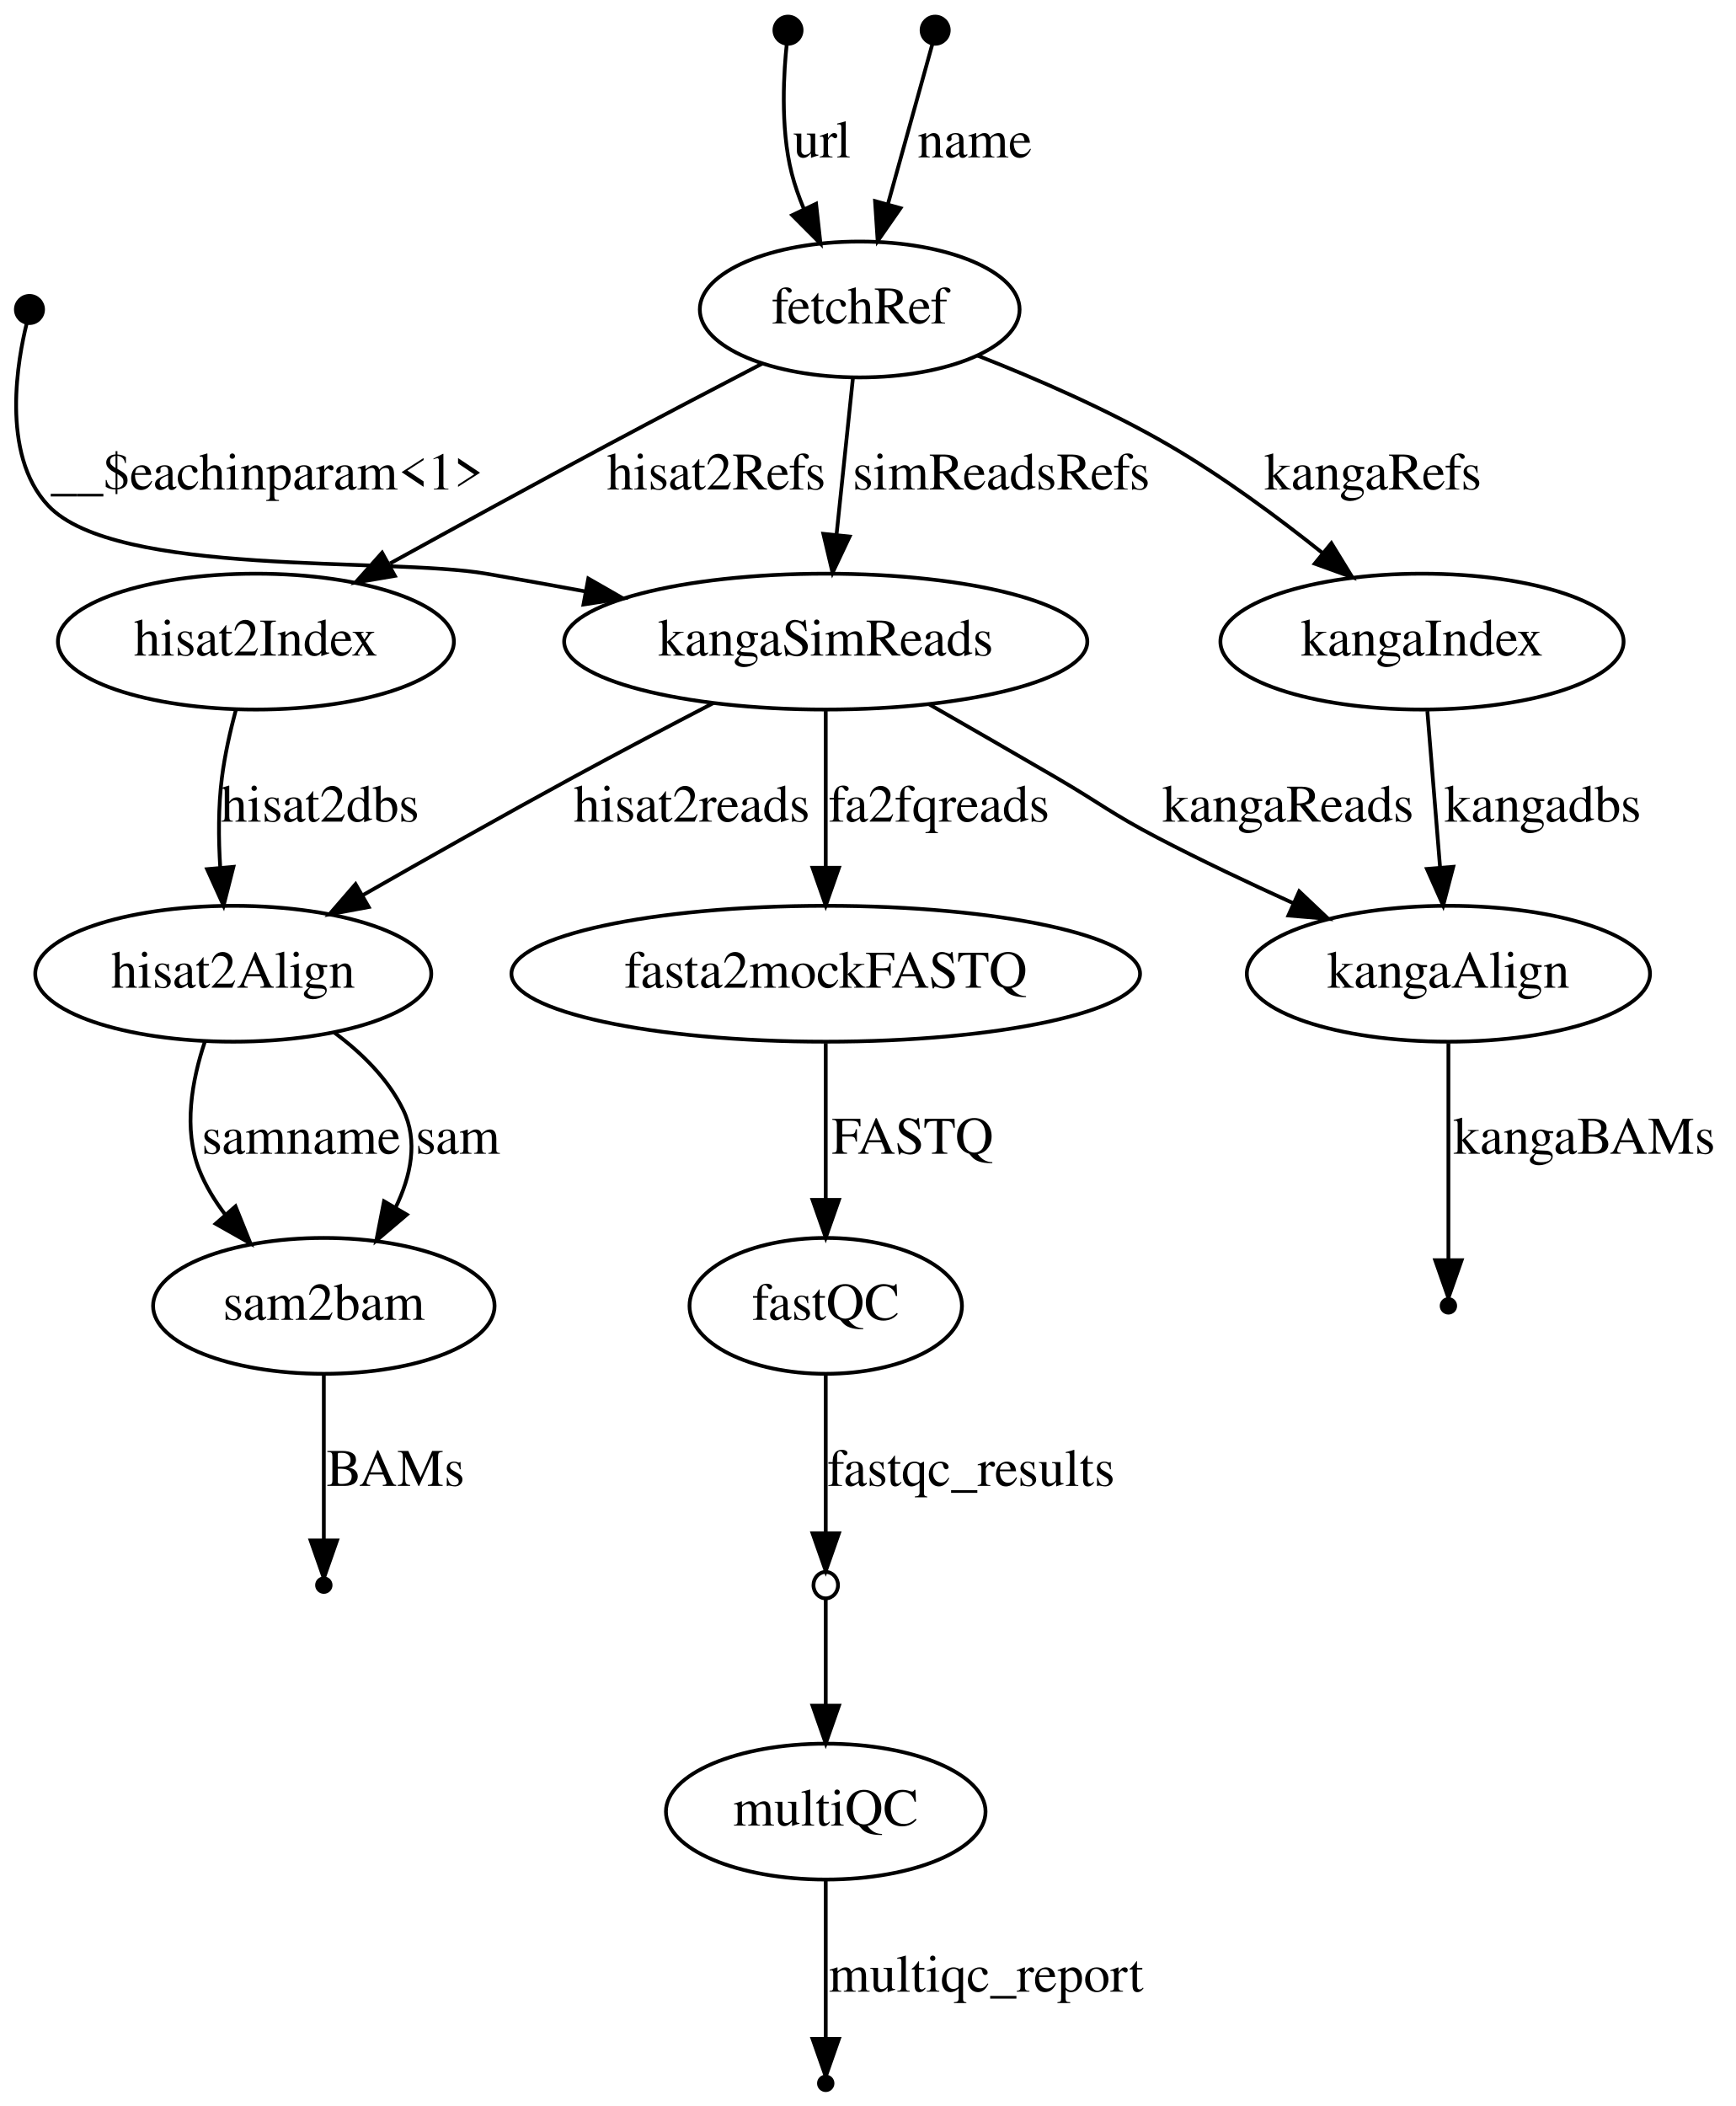
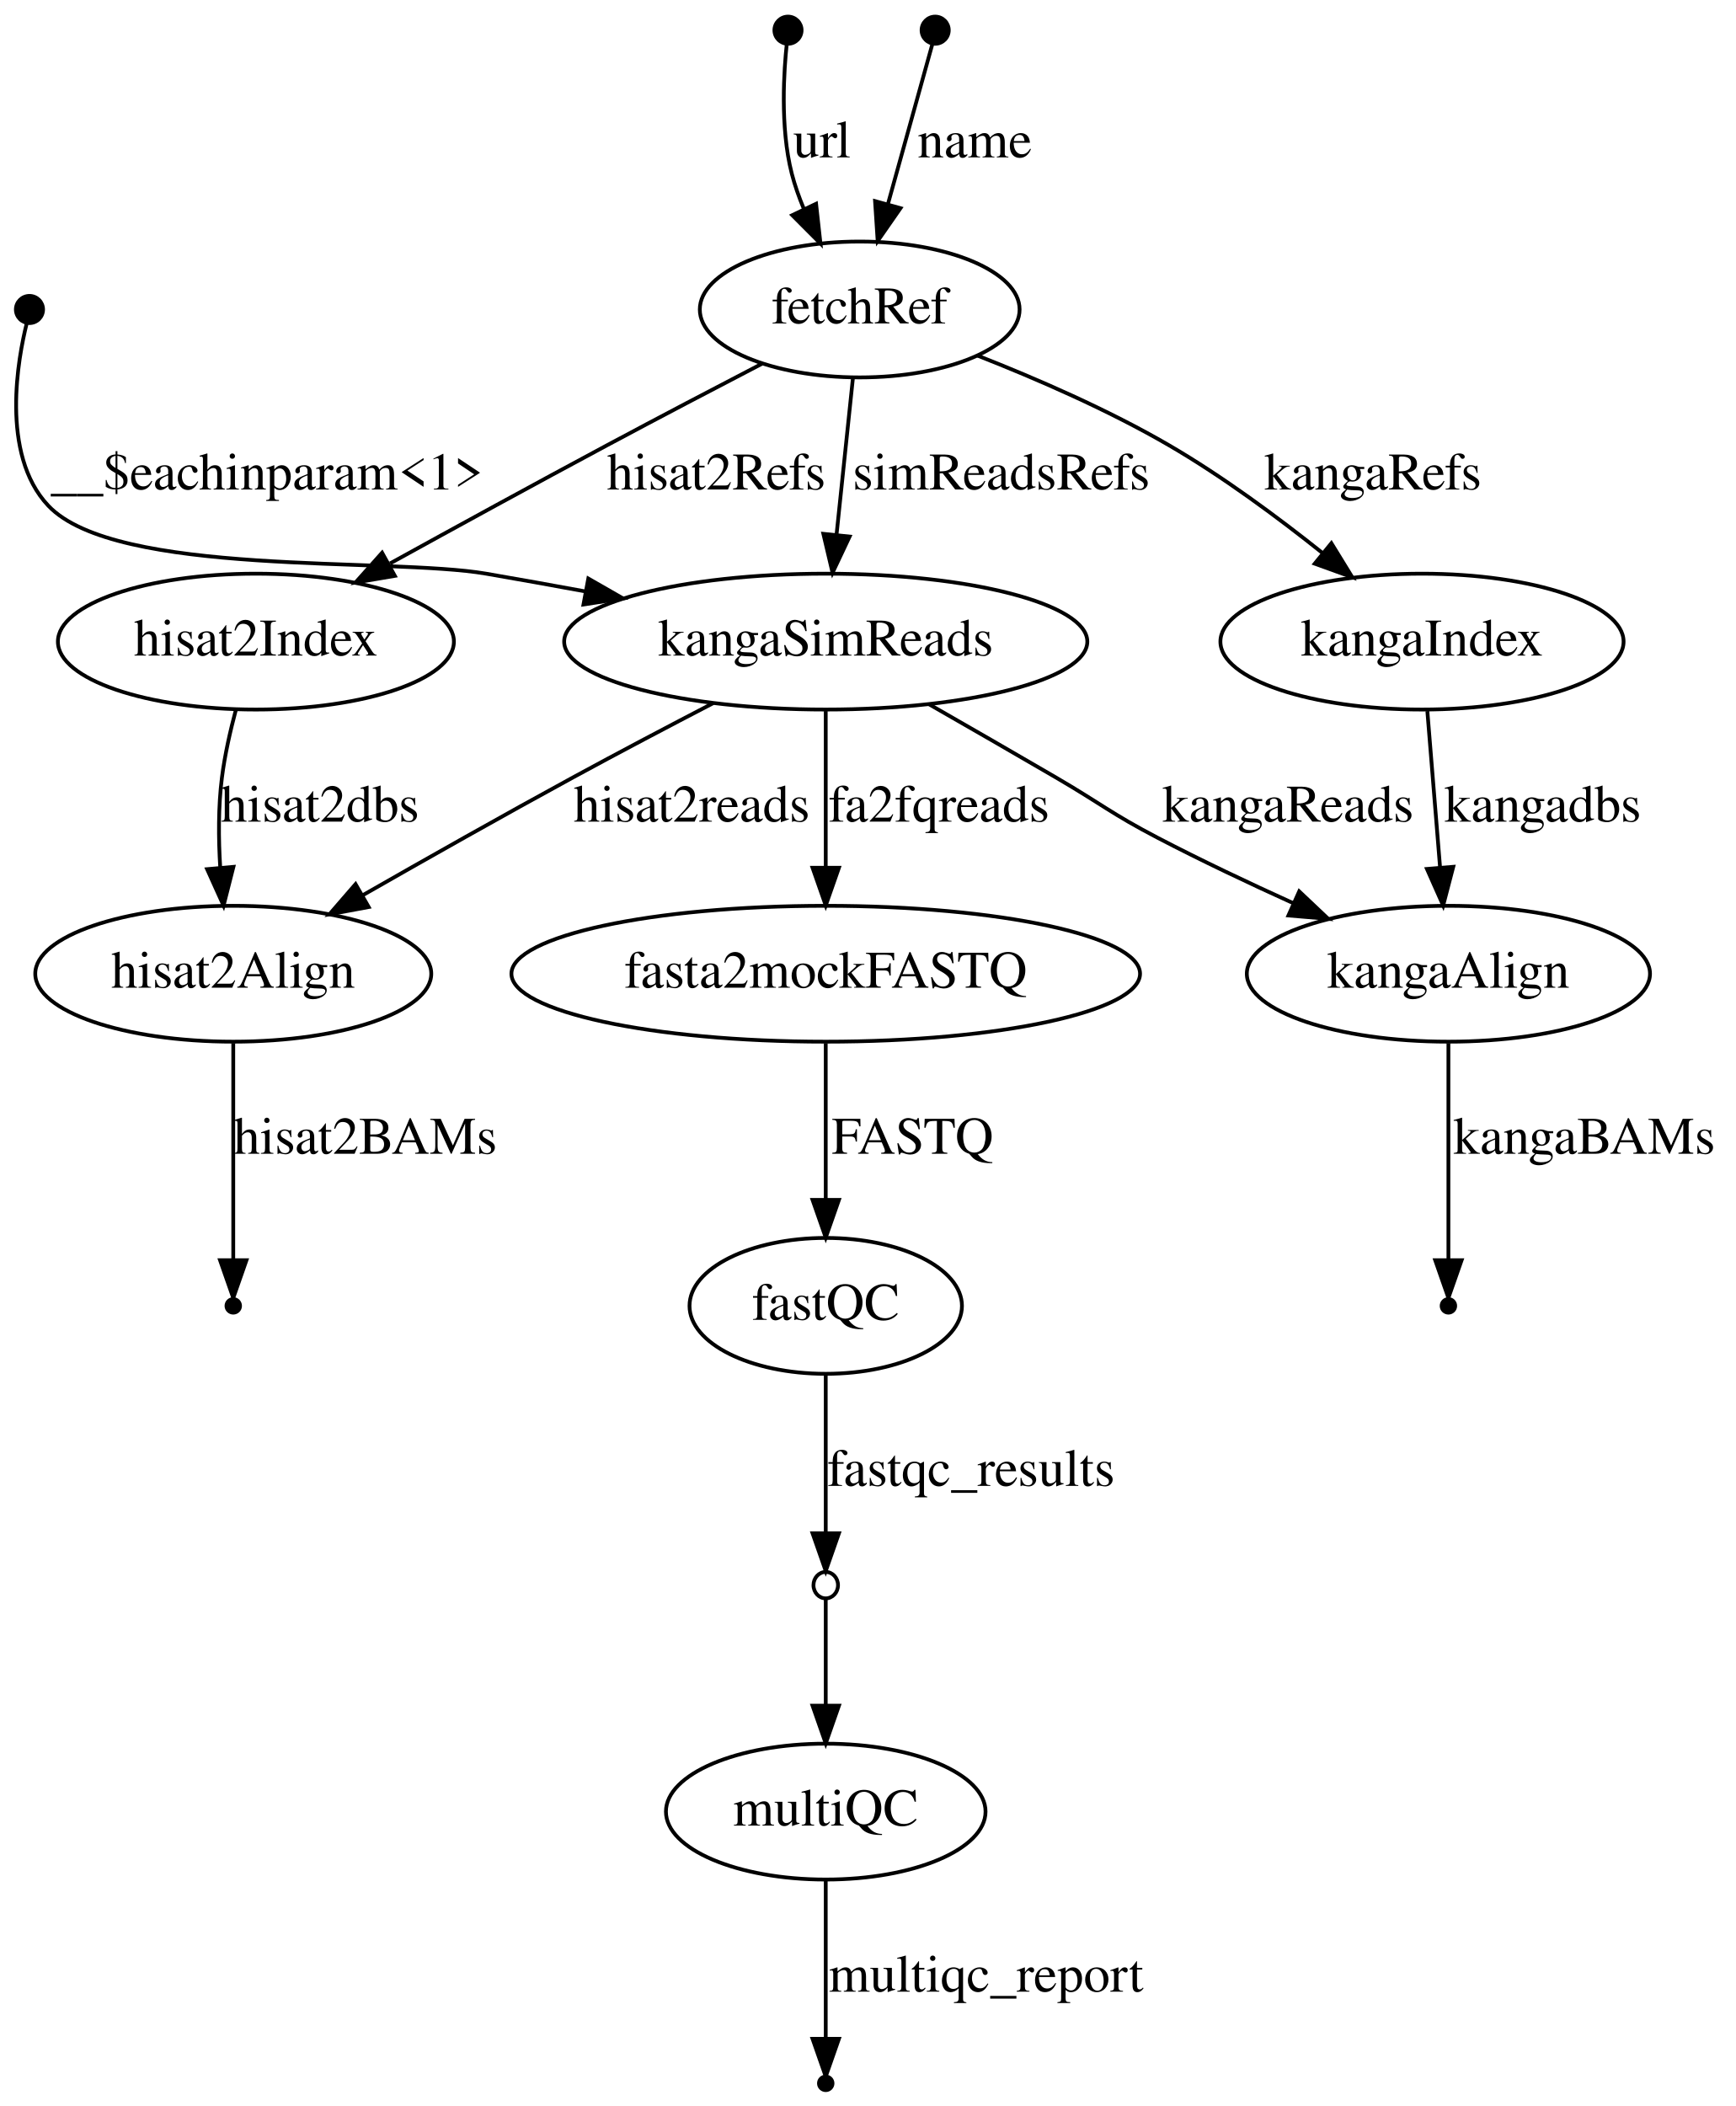
<svg xmlns="http://www.w3.org/2000/svg" width="460pt" height="558pt" viewBox="0.00 0.00 459.62 558.00">
  <g id="graph1" class="graph" transform="scale(1 1) rotate(0) translate(4 554)">
    <polygon fill="white" stroke="white" points="-4,5 -4,-554 456.619,-554 456.619,5 -4,5" />
    <g id="node1" class="node">
      <ellipse fill="black" stroke="black" cx="204.619" cy="-546" rx="3.6" ry="3.6" />
    </g>
    <g id="node2" class="node">
      <ellipse fill="none" stroke="black" cx="223.619" cy="-472" rx="42.37" ry="18" />
      <text text-anchor="middle" x="223.619" y="-468.3" font-family="Times,serif" font-size="14.00">fetchRef</text>
    </g>
    <g id="edge2" class="edge">
      <path fill="none" stroke="black" d="M204.284,-542.25C203.613,-536.03 202.427,-520.449 205.619,-508 206.409,-504.922 207.505,-501.808 208.771,-498.772" />
      <polygon fill="black" stroke="black" points="212.059,-500.01 213.224,-489.48 205.746,-496.985 212.059,-500.01" />
      <text text-anchor="middle" x="213.619" y="-512.3" font-family="Times,serif" font-size="14.00">url</text>
    </g>
    <g id="node6" class="node">
      <ellipse fill="none" stroke="black" cx="372.619" cy="-384" rx="53.418" ry="18" />
      <text text-anchor="middle" x="372.619" y="-380.3" font-family="Times,serif" font-size="14.00">kangaIndex</text>
    </g>
    <g id="edge6" class="edge">
      <path fill="none" stroke="black" d="M254.866,-459.771C270.545,-453.617 289.565,-445.342 305.619,-436 319.786,-427.756 334.396,-416.95 346.343,-407.408" />
      <polygon fill="black" stroke="black" points="348.606,-410.079 354.151,-401.051 344.186,-404.651 348.606,-410.079" />
      <text text-anchor="middle" x="359.619" y="-424.3" font-family="Times,serif" font-size="14.00">kangaRefs</text>
    </g>
    <g id="node8" class="node">
      <ellipse fill="none" stroke="black" cx="63.62" cy="-384" rx="52.468" ry="18" />
      <text text-anchor="middle" x="63.62" y="-380.3" font-family="Times,serif" font-size="14.00">hisat2Index</text>
    </g>
    <g id="edge8" class="edge">
      <path fill="none" stroke="black" d="M197.784,-457.659C185.314,-451.18 170.156,-443.247 156.619,-436 137.58,-425.808 116.466,-414.25 99.175,-404.717" />
      <polygon fill="black" stroke="black" points="100.446,-401.421 90,-399.651 97.062,-407.549 100.446,-401.421" />
      <text text-anchor="middle" x="185.619" y="-424.3" font-family="Times,serif" font-size="14.00">hisat2Refs</text>
    </g>
    <g id="node10" class="node">
      <ellipse fill="none" stroke="black" cx="214.619" cy="-384" rx="69.316" ry="18" />
      <text text-anchor="middle" x="214.619" y="-380.3" font-family="Times,serif" font-size="14.00">kangaSimReads</text>
    </g>
    <g id="edge10" class="edge">
      <path fill="none" stroke="black" d="M221.841,-454.009C220.604,-442.19 218.928,-426.171 217.502,-412.542" />
      <polygon fill="black" stroke="black" points="220.947,-411.831 216.425,-402.25 213.985,-412.56 220.947,-411.831" />
      <text text-anchor="middle" x="261.119" y="-424.3" font-family="Times,serif" font-size="14.00">simReadsRefs</text>
    </g>
    <g id="node4" class="node">
      <ellipse fill="black" stroke="black" cx="243.619" cy="-546" rx="3.6" ry="3.6" />
    </g>
    <g id="edge4" class="edge">
      <path fill="none" stroke="black" d="M242.86,-542.265C240.922,-535.288 235.625,-516.219 231.078,-499.852" />
      <polygon fill="black" stroke="black" points="234.43,-498.841 228.381,-490.143 227.686,-500.715 234.43,-498.841" />
      <text text-anchor="middle" x="254.119" y="-512.3" font-family="Times,serif" font-size="14.00">name</text>
    </g>
    <g id="node14" class="node">
      <ellipse fill="none" stroke="black" cx="379.619" cy="-296" rx="53.418" ry="18" />
      <text text-anchor="middle" x="379.619" y="-292.3" font-family="Times,serif" font-size="14.00">kangaAlign</text>
    </g>
-     <g id="edge36" class="edge">
+     <g id="edge32" class="edge">
      <path fill="none" stroke="black" d="M374.036,-365.597C375.001,-353.746 376.297,-337.817 377.398,-324.292" />
      <polygon fill="black" stroke="black" points="380.906,-324.335 378.229,-314.084 373.929,-323.767 380.906,-324.335" />
      <text text-anchor="middle" x="404.619" y="-336.3" font-family="Times,serif" font-size="14.00">kangadbs</text>
    </g>
    <g id="node16" class="node">
      <ellipse fill="none" stroke="black" cx="57.62" cy="-296" rx="52.468" ry="18" />
      <text text-anchor="middle" x="57.62" y="-292.3" font-family="Times,serif" font-size="14.00">hisat2Align</text>
    </g>
    <g id="edge28" class="edge">
      <path fill="none" stroke="black" d="M58.353,-366.077C56.83,-360.391 55.376,-353.975 54.62,-348 53.64,-340.257 53.688,-331.81 54.174,-324.06" />
      <polygon fill="black" stroke="black" points="57.664,-324.32 55.051,-314.053 50.691,-323.709 57.664,-324.32" />
      <text text-anchor="middle" x="80.62" y="-336.3" font-family="Times,serif" font-size="14.00">hisat2dbs</text>
    </g>
    <g id="edge14" class="edge">
      <path fill="none" stroke="black" d="M241.996,-367.401C252.526,-361.372 264.65,-354.397 275.619,-348 287.669,-340.973 290.252,-338.451 302.619,-332 314.125,-325.998 326.864,-319.969 338.612,-314.647" />
      <polygon fill="black" stroke="black" points="340.082,-317.824 347.78,-310.544 337.222,-311.435 340.082,-317.824" />
      <text text-anchor="middle" x="337.119" y="-336.3" font-family="Times,serif" font-size="14.00">kangaReads</text>
    </g>
    <g id="edge16" class="edge">
      <path fill="none" stroke="black" d="M184.82,-367.71C173.168,-361.66 159.722,-354.588 147.619,-348 129.12,-337.93 108.681,-326.383 91.963,-316.825" />
      <polygon fill="black" stroke="black" points="93.51,-313.678 83.094,-311.742 90.029,-319.751 93.51,-313.678" />
      <text text-anchor="middle" x="179.119" y="-336.3" font-family="Times,serif" font-size="14.00">hisat2reads</text>
    </g>
    <g id="node18" class="node">
      <ellipse fill="none" stroke="black" cx="214.619" cy="-296" rx="83.289" ry="18" />
      <text text-anchor="middle" x="214.619" y="-292.3" font-family="Times,serif" font-size="14.00">fasta2mockFASTQ</text>
    </g>
    <g id="edge18" class="edge">
      <path fill="none" stroke="black" d="M214.619,-365.597C214.619,-353.746 214.619,-337.817 214.619,-324.292" />
      <polygon fill="black" stroke="black" points="218.12,-324.084 214.619,-314.084 211.12,-324.084 218.12,-324.084" />
      <text text-anchor="middle" x="244.619" y="-336.3" font-family="Times,serif" font-size="14.00">fa2fqreads</text>
    </g>
    <g id="node12" class="node">
      <ellipse fill="black" stroke="black" cx="3.619" cy="-472" rx="3.6" ry="3.6" />
    </g>
    <g id="edge12" class="edge">
      <path fill="none" stroke="black" d="M2.864,-468.213C0.737,-459.687 -4.337,-433.706 8.619,-420 26.54,-401.043 98.911,-406.421 124.619,-402 133.159,-400.531 142.141,-398.918 150.99,-397.287" />
      <polygon fill="black" stroke="black" points="151.702,-400.715 160.894,-395.446 150.423,-393.833 151.702,-400.715" />
      <text text-anchor="middle" x="66.62" y="-424.3" font-family="Times,serif" font-size="14.00">__$eachinparam&lt;1&gt;</text>
    </g>
-     <g id="node35" class="node">
+     <g id="node32" class="node">
      <ellipse fill="black" stroke="black" cx="379.619" cy="-208" rx="1.8" ry="1.8" />
    </g>
-     <g id="edge38" class="edge">
+     <g id="edge34" class="edge">
      <path fill="none" stroke="black" d="M379.619,-277.597C379.619,-260.516 379.619,-234.965 379.619,-220.348" />
      <polygon fill="black" stroke="black" points="383.12,-220.095 379.619,-210.095 376.12,-220.095 383.12,-220.095" />
      <text text-anchor="middle" x="415.619" y="-248.3" font-family="Times,serif" font-size="14.00">kangaBAMs</text>
    </g>
    <g id="node29" class="node">
-       <ellipse fill="none" stroke="black" cx="81.62" cy="-208" rx="45.244" ry="18" />
-       <text text-anchor="middle" x="81.62" y="-204.3" font-family="Times,serif" font-size="14.00">sam2bam</text>
+       <ellipse fill="black" stroke="black" cx="57.62" cy="-208" rx="1.8" ry="1.8" />
    </g>
    <g id="edge30" class="edge">
-       <path fill="none" stroke="black" d="M50.09,-277.992C46.694,-267.845 44.306,-254.863 48.62,-244 50.294,-239.782 52.745,-235.777 55.567,-232.086" />
-       <polygon fill="black" stroke="black" points="58.22,-234.37 62.181,-224.543 52.956,-229.755 58.22,-234.37" />
-       <text text-anchor="middle" x="75.62" y="-248.3" font-family="Times,serif" font-size="14.00">samname</text>
-     </g>
-     <g id="edge32" class="edge">
-       <path fill="none" stroke="black" d="M84.436,-280.383C91.682,-275 98.619,-268.18 102.619,-260 106.698,-251.662 104.676,-242.326 100.59,-233.943" />
-       <polygon fill="black" stroke="black" points="103.61,-232.174 95.536,-225.313 97.569,-235.711 103.61,-232.174" />
-       <text text-anchor="middle" x="117.119" y="-248.3" font-family="Times,serif" font-size="14.00">sam</text>
+       <path fill="none" stroke="black" d="M57.62,-277.597C57.62,-260.516 57.62,-234.965 57.62,-220.348" />
+       <polygon fill="black" stroke="black" points="61.12,-220.095 57.62,-210.095 54.12,-220.095 61.12,-220.095" />
+       <text text-anchor="middle" x="92.62" y="-248.3" font-family="Times,serif" font-size="14.00">hisat2BAMs</text>
    </g>
    <g id="node20" class="node">
      <ellipse fill="none" stroke="black" cx="214.619" cy="-208" rx="36.096" ry="18" />
      <text text-anchor="middle" x="214.619" y="-204.3" font-family="Times,serif" font-size="14.00">fastQC</text>
    </g>
    <g id="edge20" class="edge">
      <path fill="none" stroke="black" d="M214.619,-277.597C214.619,-265.746 214.619,-249.817 214.619,-236.292" />
      <polygon fill="black" stroke="black" points="218.12,-236.084 214.619,-226.084 211.12,-236.084 218.12,-236.084" />
      <text text-anchor="middle" x="237.619" y="-248.3" font-family="Times,serif" font-size="14.00">FASTQ</text>
    </g>
    <g id="node22" class="node">
      <ellipse fill="none" stroke="black" cx="214.619" cy="-134" rx="3.25" ry="3.5" />
      <text text-anchor="middle" x="787.619" y="-130.3" font-family="Times,serif" font-size="14.00">collect</text>
    </g>
    <g id="edge22" class="edge">
      <path fill="none" stroke="black" d="M214.619,-189.937C214.619,-177.126 214.619,-159.843 214.619,-148.107" />
      <polygon fill="black" stroke="black" points="218.12,-147.748 214.619,-137.748 211.12,-147.748 218.12,-147.748" />
      <text text-anchor="middle" x="253.119" y="-160.3" font-family="Times,serif" font-size="14.00">fastqc_results</text>
    </g>
    <g id="node24" class="node">
      <ellipse fill="none" stroke="black" cx="214.619" cy="-74" rx="42.346" ry="18" />
      <text text-anchor="middle" x="214.619" y="-70.3" font-family="Times,serif" font-size="14.00">multiQC</text>
    </g>
    <g id="edge24" class="edge">
      <path fill="none" stroke="black" d="M214.619,-130.203C214.619,-125.005 214.619,-113.361 214.619,-102.101" />
      <polygon fill="black" stroke="black" points="218.12,-102.064 214.619,-92.064 211.12,-102.064 218.12,-102.064" />
    </g>
    <g id="node26" class="node">
      <ellipse fill="black" stroke="black" cx="214.619" cy="-2" rx="1.8" ry="1.8" />
    </g>
    <g id="edge26" class="edge">
      <path fill="none" stroke="black" d="M214.619,-55.697C214.619,-42.635 214.619,-25.11 214.619,-13.934" />
      <polygon fill="black" stroke="black" points="218.12,-13.807 214.619,-3.807 211.12,-13.807 218.12,-13.807" />
      <text text-anchor="middle" x="257.119" y="-26.3" font-family="Times,serif" font-size="14.00">multiqc_report</text>
    </g>
-     <g id="node32" class="node">
-       <ellipse fill="black" stroke="black" cx="81.62" cy="-134" rx="1.8" ry="1.8" />
-     </g>
-     <g id="edge34" class="edge">
-       <path fill="none" stroke="black" d="M81.62,-189.937C81.62,-176.37 81.62,-157.787 81.62,-146.089" />
-       <polygon fill="black" stroke="black" points="85.12,-145.849 81.62,-135.849 78.12,-145.849 85.12,-145.849" />
-       <text text-anchor="middle" x="100.619" y="-160.3" font-family="Times,serif" font-size="14.00">BAMs</text>
-     </g>
  </g>
</svg>
